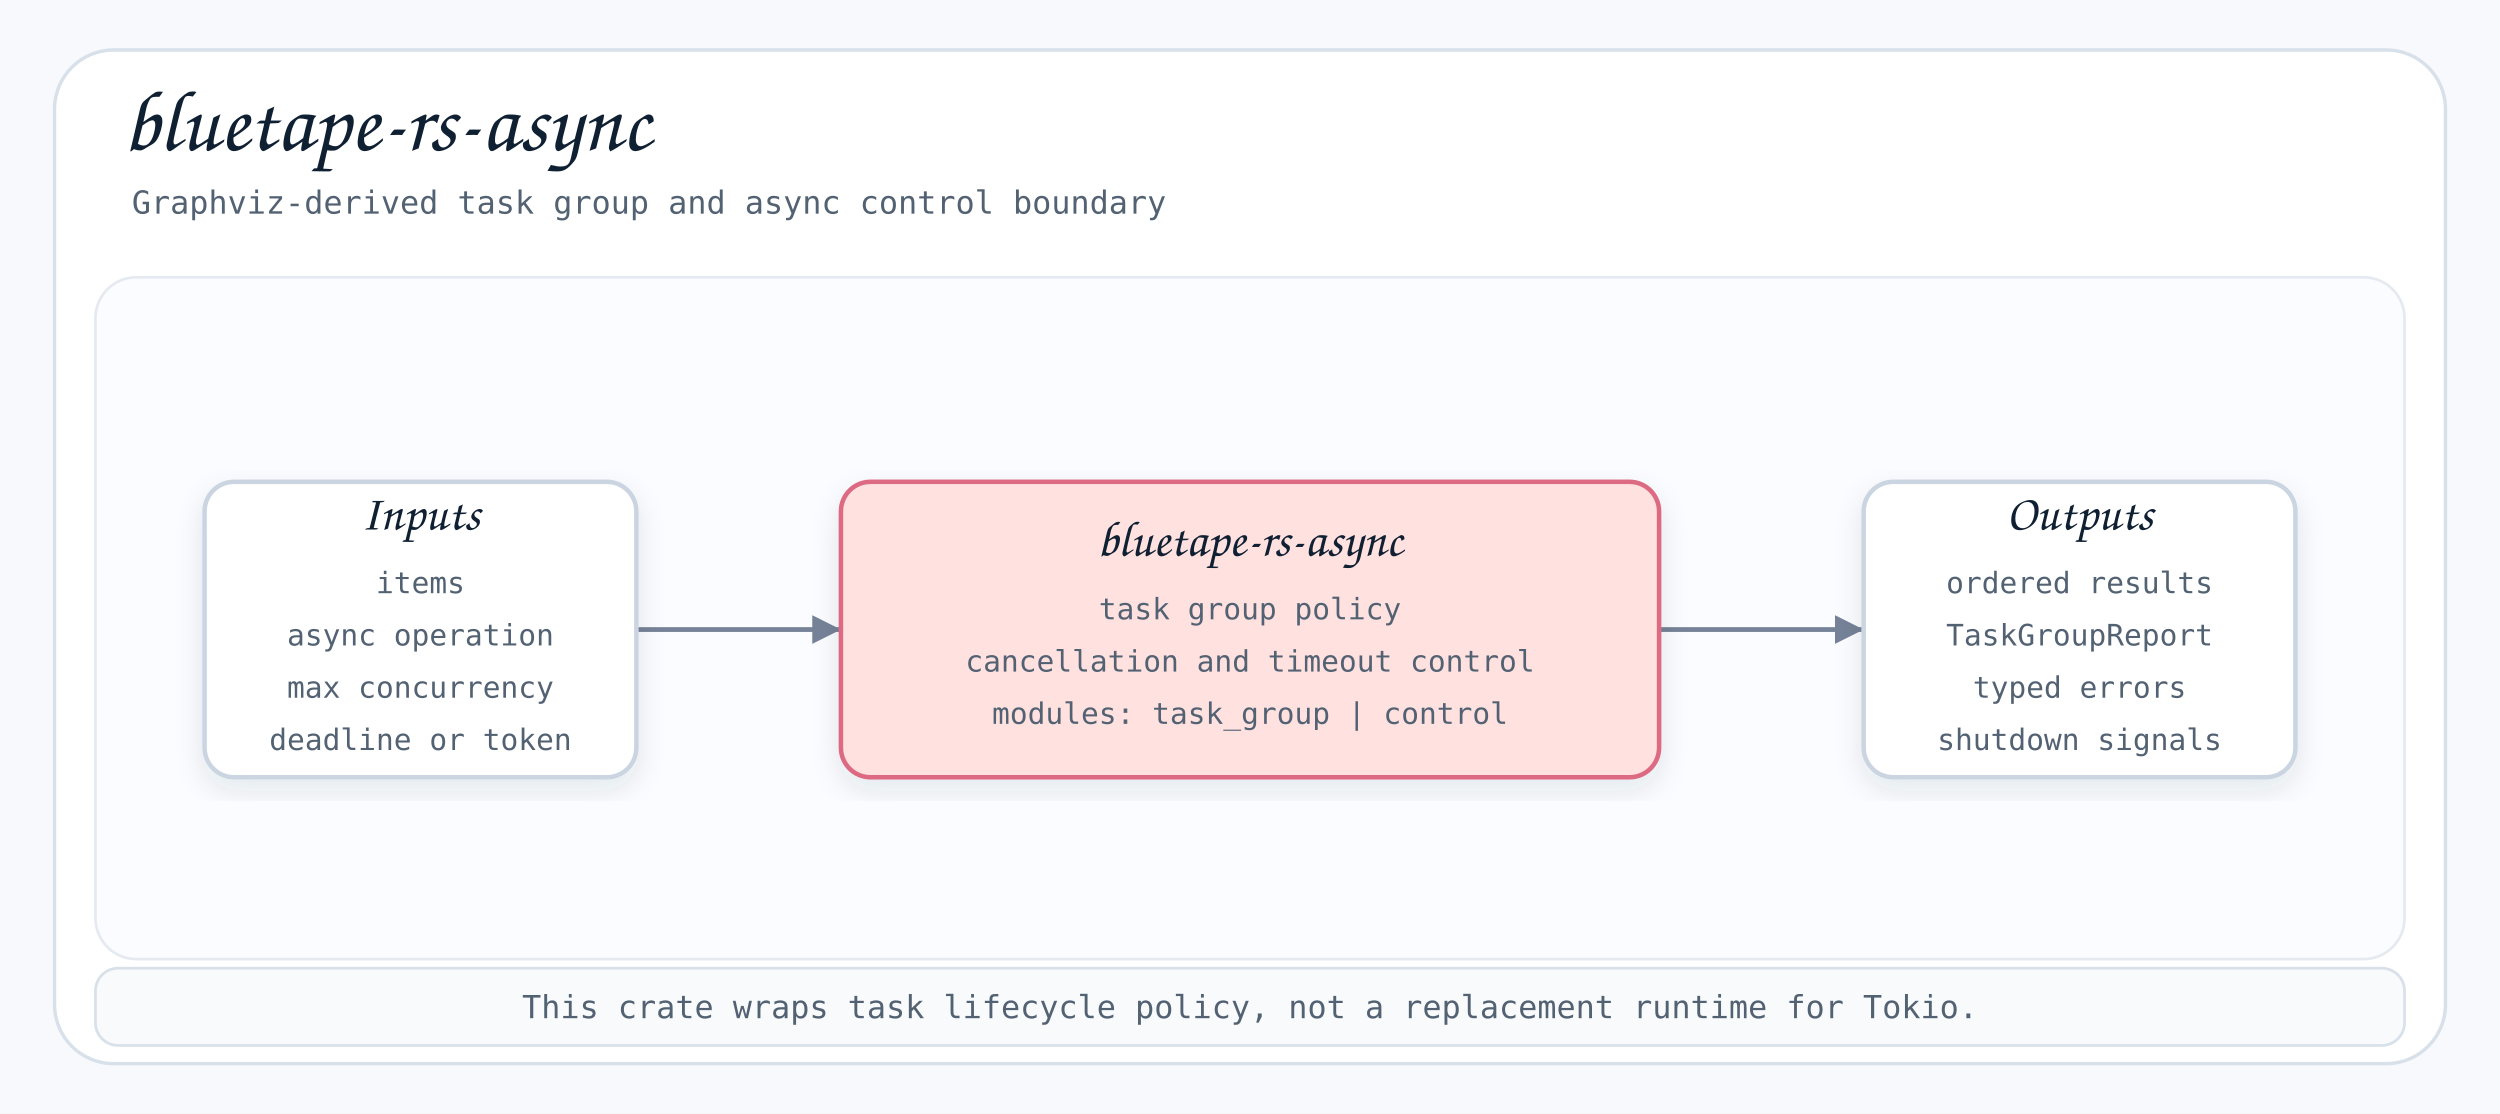
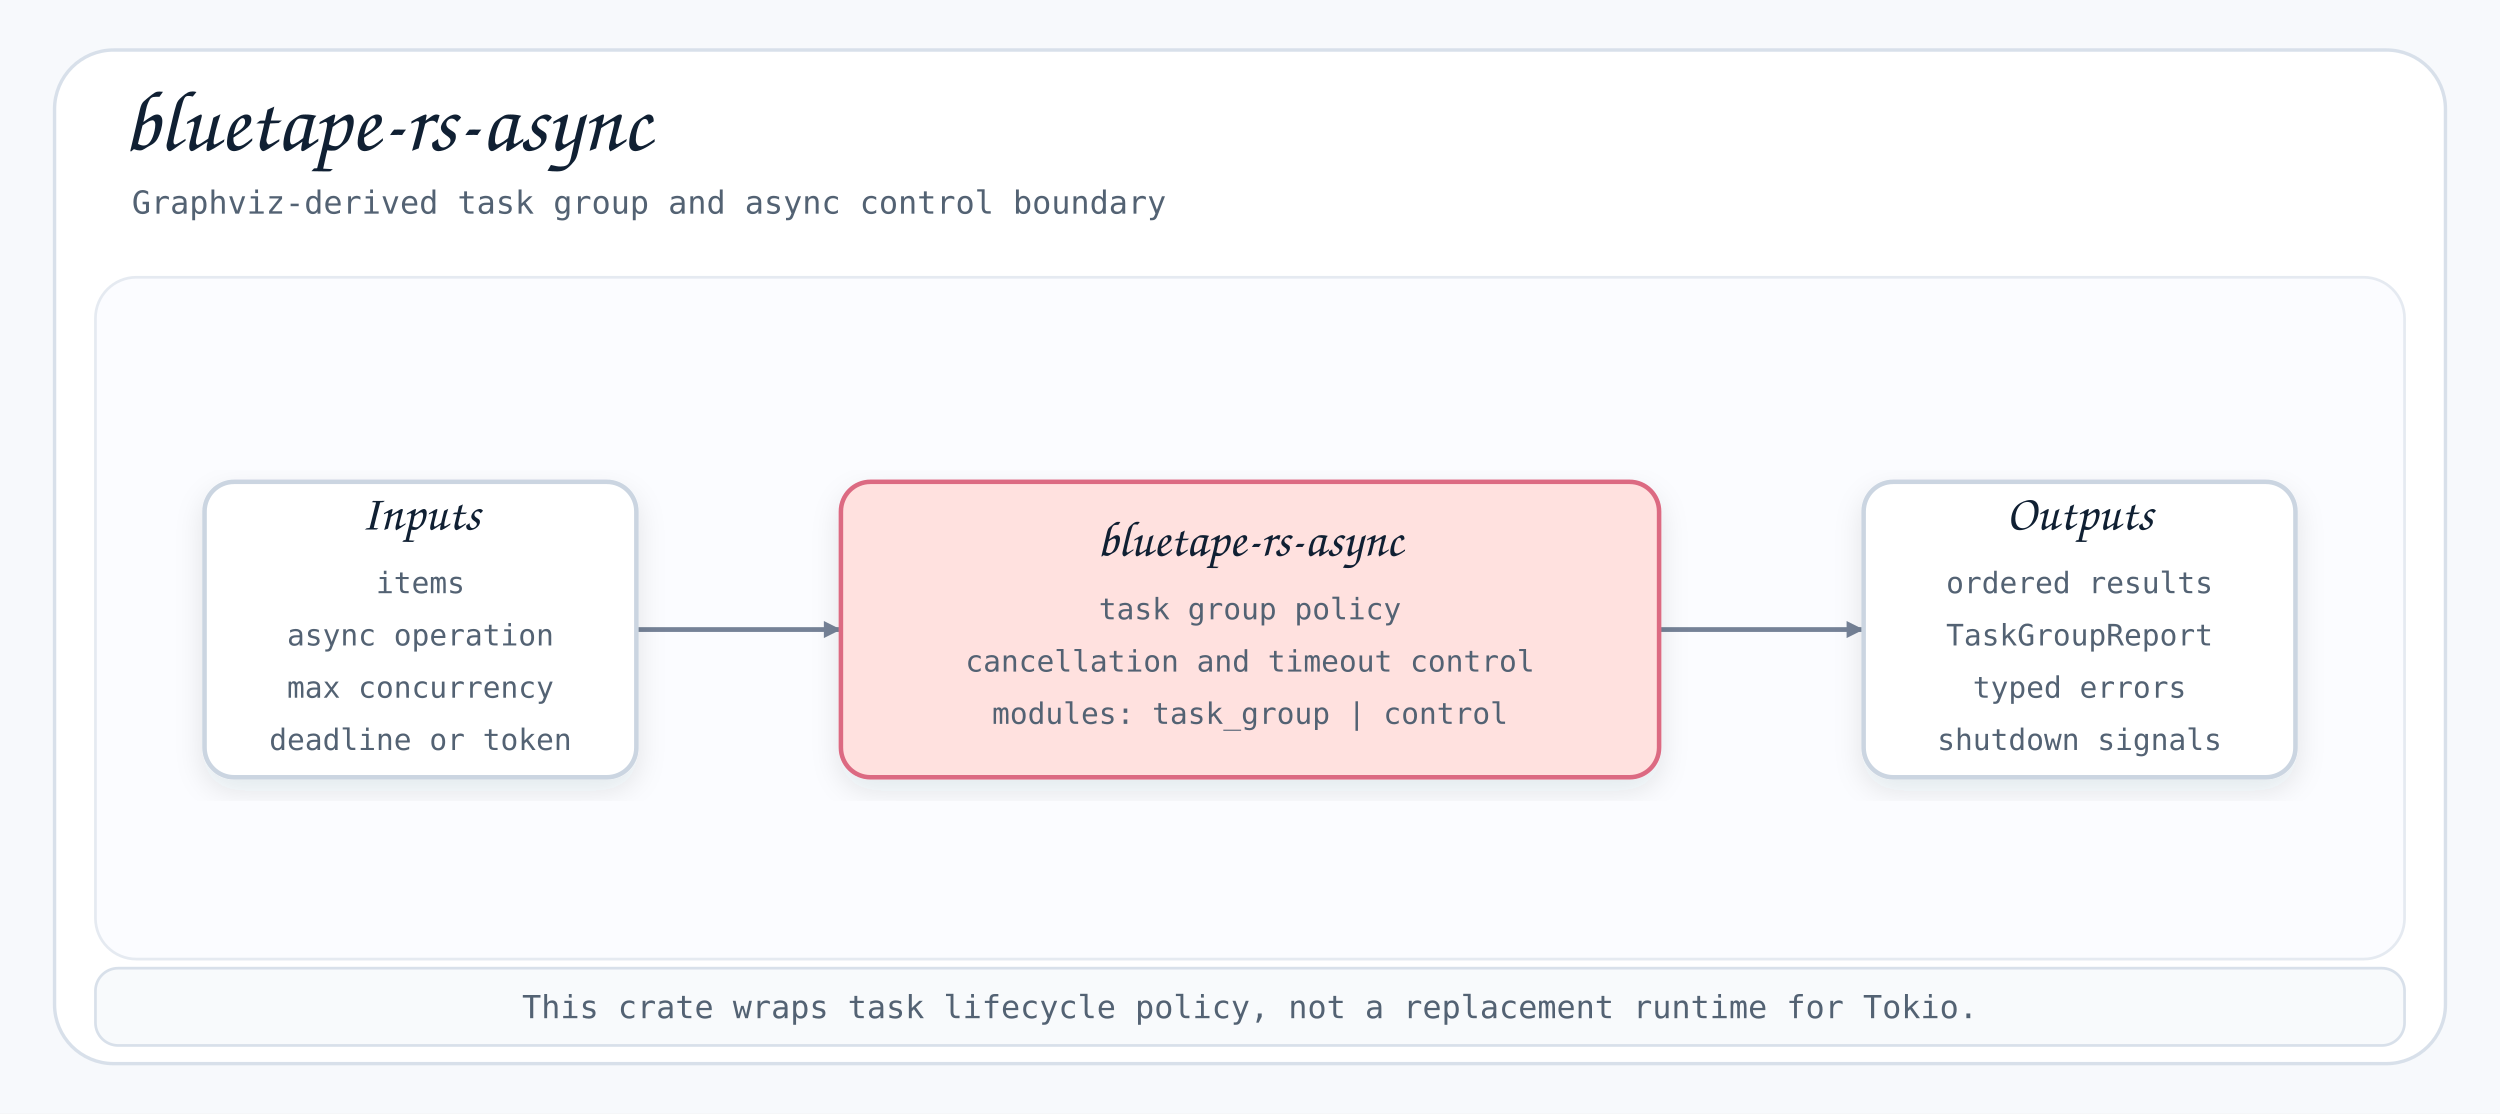
<svg xmlns="http://www.w3.org/2000/svg" width="1100" height="490" viewBox="0 0 1100 490" role="img" aria-label="bluetape-rs-async">
  <defs>
    <filter id="shadow" x="-8%" y="-8%" width="116%" height="116%">
      <feDropShadow dx="0" dy="5" stdDeviation="6" flood-color="#1f2937" flood-opacity="0.10" />
    </filter>
-     <marker id="arrow" markerWidth="8" markerHeight="8" refX="7" refY="4" orient="auto" markerUnits="strokeWidth">
-       <path d="M 1 1 L 7 4 L 1 7 Z" fill="#758297" />
+     <marker id="arrow" markerWidth="10" markerHeight="10" refX="7" refY="4" orient="auto" markerUnits="userSpaceOnUse" viewBox="0 0 8 8" data-role="secondary" data-tip-direction="positive-x">
+       <path d="M 1 1 L 7 4 L 1 7 Z" fill="#758297" stroke-dasharray="none" />
    </marker>
    <style>
    .canvas{fill:#f7f9fc}.frame{fill:#fff;stroke:#d8e0ea;stroke-width:1.5}.body{fill:#fbfcff;stroke:#e5eaf1;stroke-width:1.2}.footer{fill:#f8fafc;stroke:#d8e0ea;stroke-width:1.2}
    .title{font-family:"Architects Daughter","Comic Sans MS",cursive;font-size:38px;font-weight:400;fill:#102033}
    .subtitle,.footerText{font-family:"Comic Mono",monospace;font-size:14px;font-weight:400;fill:#536273}
    .label{font-family:"Architects Daughter","Comic Sans MS",cursive;font-size:22px;font-weight:400;fill:#102033}
    .small{font-family:"Comic Mono",monospace;font-size:13px;font-weight:400;fill:#536273}
    .card{stroke-width:2;filter:url(#shadow)}.route{stroke:#758297;stroke-width:2.1;fill:none;marker-end:url(#arrow)}
  </style>
  </defs>
  <rect class="canvas" width="1100" height="490" />
  <rect class="frame" x="24" y="22" width="1052" height="446" rx="26" />
  <text class="title" x="54" y="66">bluetape-rs-async</text>
  <text class="subtitle" x="58" y="94">Graphviz-derived task group and async control boundary</text>
  <rect class="body" x="42" y="122" width="1016" height="300" rx="18" />
  <path class="route" d="M 280 277 L 370 277" />
  <path class="route" d="M 730 277 L 820 277" />
  <g>
    <rect class="card" x="90" y="212" width="190" height="130" rx="13" fill="#FFFFFF" stroke="#CBD5E1" />
    <text class="label" x="185" y="233.0" text-anchor="middle">Inputs</text>
    <text class="small" x="185" y="261.0" text-anchor="middle">items</text>
    <text class="small" x="185" y="284.0" text-anchor="middle">async operation</text>
    <text class="small" x="185" y="307.0" text-anchor="middle">max concurrency</text>
    <text class="small" x="185" y="330.0" text-anchor="middle">deadline or token</text>
  </g>
  <g>
    <rect class="card" x="370" y="212" width="360" height="130" rx="13" fill="#FFE1DF" stroke="#DC6B82" />
    <text class="label" x="550" y="244.5" text-anchor="middle">bluetape-rs-async</text>
    <text class="small" x="550" y="272.5" text-anchor="middle">task group policy</text>
    <text class="small" x="550" y="295.5" text-anchor="middle">cancellation and timeout control</text>
    <text class="small" x="550" y="318.5" text-anchor="middle">modules: task_group | control</text>
  </g>
  <g>
    <rect class="card" x="820" y="212" width="190" height="130" rx="13" fill="#FFFFFF" stroke="#CBD5E1" />
    <text class="label" x="915" y="233.0" text-anchor="middle">Outputs</text>
    <text class="small" x="915" y="261.0" text-anchor="middle">ordered results</text>
    <text class="small" x="915" y="284.0" text-anchor="middle">TaskGroupReport</text>
    <text class="small" x="915" y="307.0" text-anchor="middle">typed errors</text>
    <text class="small" x="915" y="330.0" text-anchor="middle">shutdown signals</text>
  </g>
  <rect class="footer" x="42" y="426" width="1016" height="34" rx="10" />
  <text class="footerText" x="550" y="448" text-anchor="middle">This crate wraps task lifecycle policy, not a replacement runtime for Tokio.</text>
</svg>
